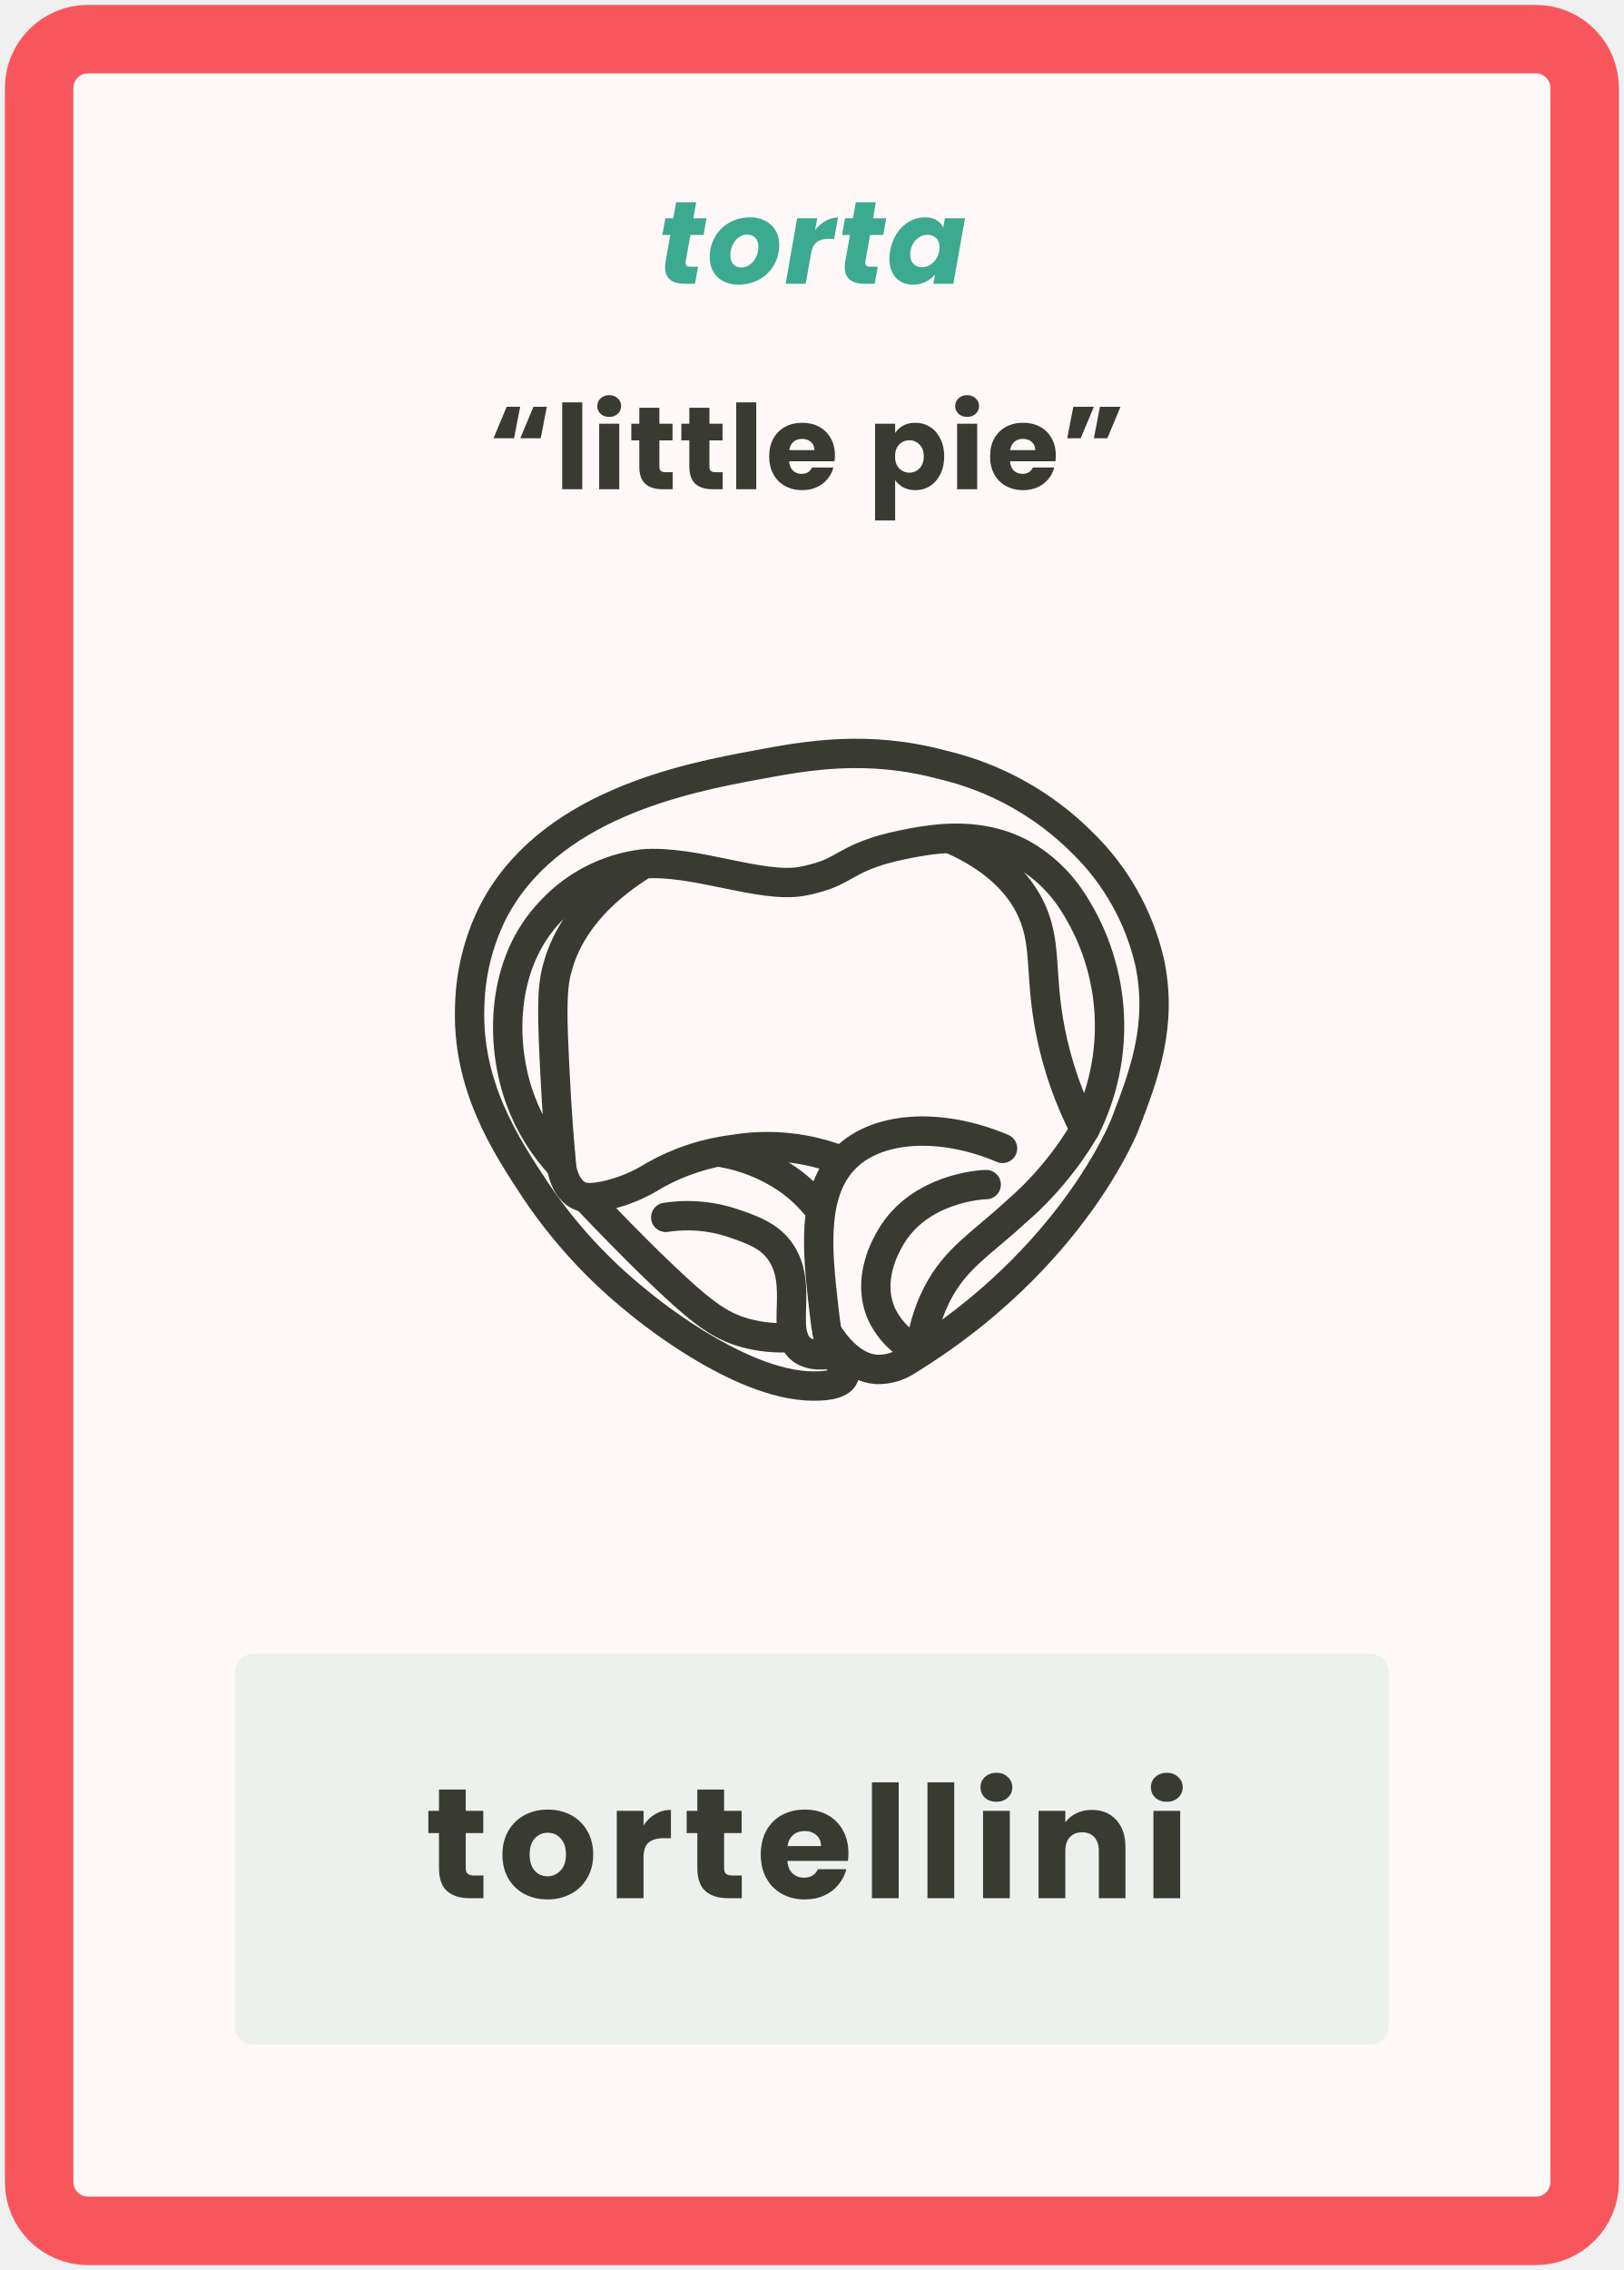
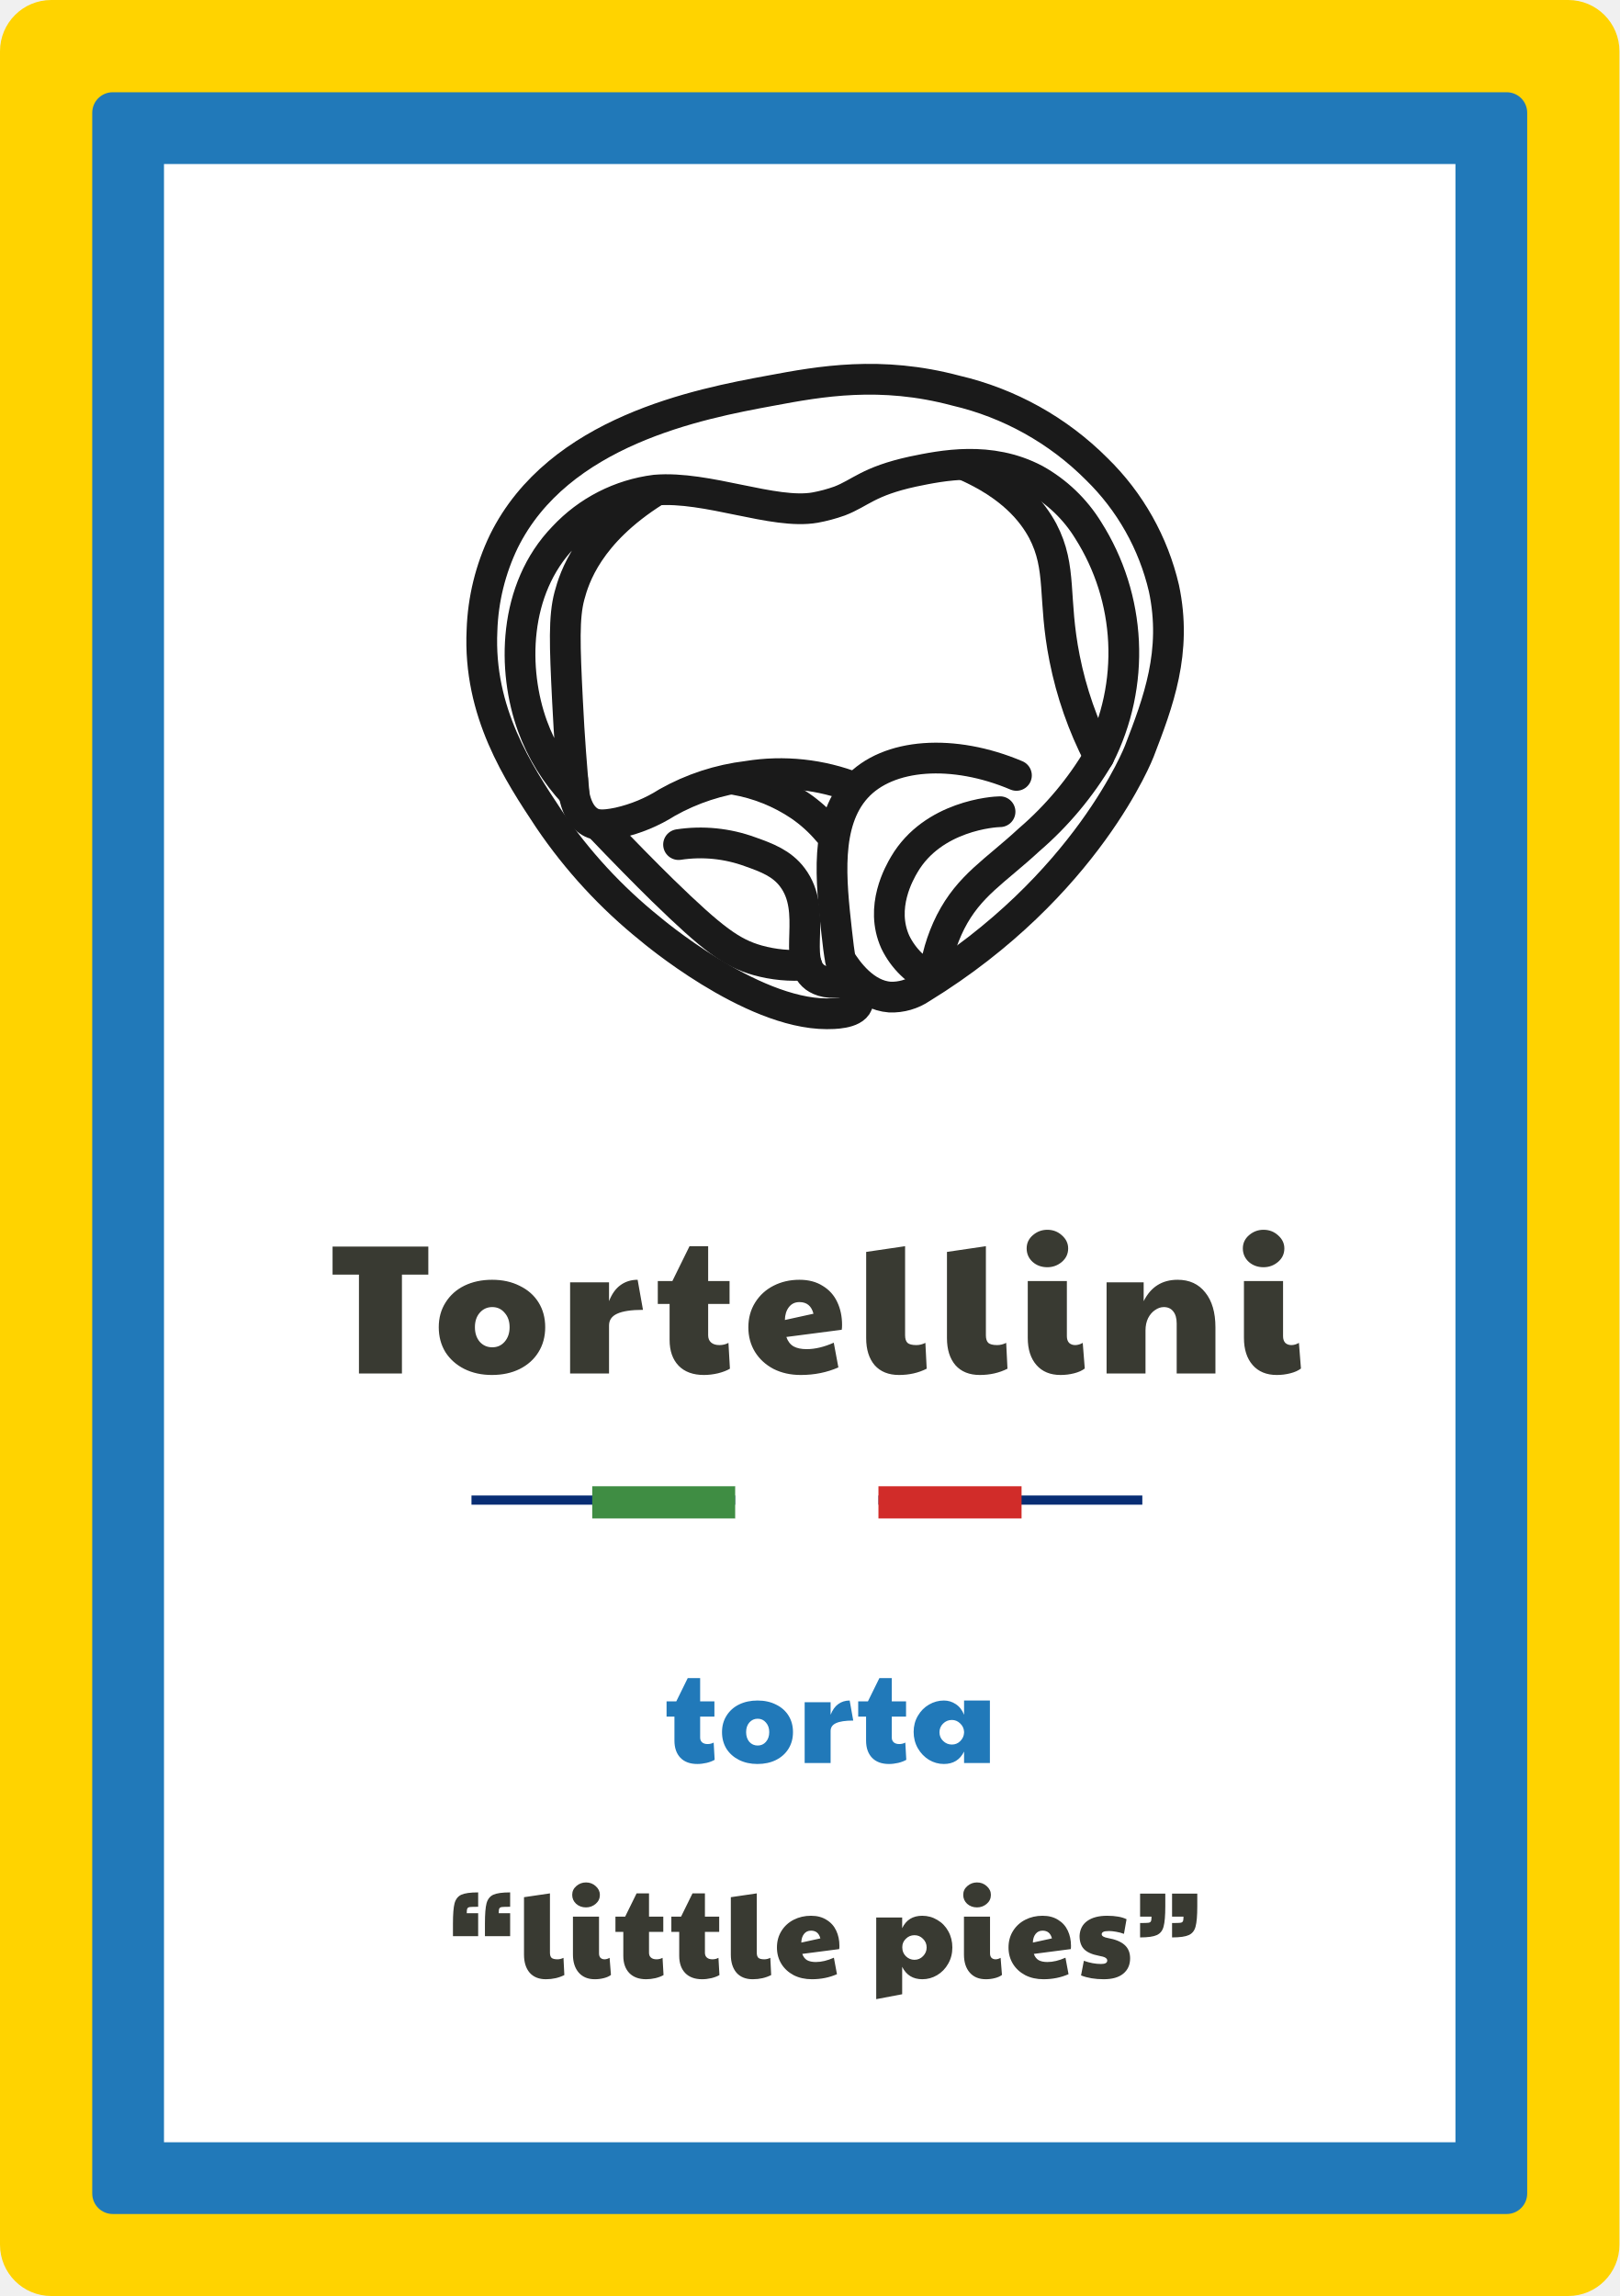
- <svg xmlns="http://www.w3.org/2000/svg" width="166" height="232" viewBox="0 0 166 232" fill="none">
-   <rect x="4" y="4" width="158" height="224" rx="5" fill="#FFF8F8" stroke="#F7575C" stroke-width="7" />
-   <path d="M70.102 26.696C70.094 26.736 70.09 26.788 70.09 26.852C70.09 26.996 70.13 27.1 70.21 27.164C70.298 27.228 70.438 27.26 70.63 27.26H71.362L71.05 29H70.006C68.662 29 67.99 28.436 67.99 27.308C67.99 27.14 68.01 26.928 68.05 26.672L68.53 24.008H67.714L68.014 22.304H68.83L69.118 20.672H71.17L70.882 22.304H72.226L71.926 24.008H70.582L70.102 26.696ZM75.493 29.096C74.917 29.096 74.405 28.98 73.957 28.748C73.509 28.516 73.161 28.188 72.913 27.764C72.673 27.34 72.553 26.848 72.553 26.288C72.553 25.528 72.733 24.836 73.093 24.212C73.453 23.588 73.949 23.1 74.581 22.748C75.213 22.388 75.917 22.208 76.693 22.208C77.269 22.208 77.781 22.328 78.229 22.568C78.685 22.8 79.037 23.128 79.285 23.552C79.533 23.976 79.657 24.468 79.657 25.028C79.657 25.796 79.473 26.492 79.105 27.116C78.745 27.732 78.245 28.216 77.605 28.568C76.973 28.92 76.269 29.096 75.493 29.096ZM75.781 27.332C76.117 27.332 76.417 27.232 76.681 27.032C76.953 26.824 77.161 26.56 77.305 26.24C77.457 25.912 77.533 25.572 77.533 25.22C77.533 24.82 77.425 24.512 77.209 24.296C76.993 24.08 76.721 23.972 76.393 23.972C76.049 23.972 75.745 24.076 75.481 24.284C75.225 24.484 75.025 24.748 74.881 25.076C74.737 25.404 74.665 25.748 74.665 26.108C74.665 26.5 74.769 26.804 74.977 27.02C75.185 27.228 75.453 27.332 75.781 27.332ZM83.326 23.516C83.638 23.116 83.994 22.804 84.394 22.58C84.802 22.348 85.226 22.232 85.666 22.232L85.282 24.404H84.718C84.206 24.404 83.802 24.516 83.506 24.74C83.21 24.956 83.014 25.34 82.918 25.892L82.366 29H80.314L81.49 22.304H83.542L83.326 23.516ZM88.471 26.696C88.463 26.736 88.459 26.788 88.459 26.852C88.459 26.996 88.499 27.1 88.579 27.164C88.666 27.228 88.806 27.26 88.999 27.26H89.731L89.418 29H88.374C87.031 29 86.359 28.436 86.359 27.308C86.359 27.14 86.379 26.928 86.418 26.672L86.898 24.008H86.082L86.382 22.304H87.198L87.487 20.672H89.538L89.251 22.304H90.594L90.294 24.008H88.951L88.471 26.696ZM90.993 25.64C91.114 24.952 91.35 24.348 91.701 23.828C92.053 23.308 92.478 22.908 92.974 22.628C93.469 22.348 93.993 22.208 94.546 22.208C95.017 22.208 95.413 22.304 95.734 22.496C96.053 22.688 96.285 22.94 96.43 23.252L96.597 22.304H98.65L97.462 29H95.409L95.59 28.052C95.334 28.364 95.01 28.616 94.618 28.808C94.225 29 93.793 29.096 93.322 29.096C92.85 29.096 92.43 28.988 92.061 28.772C91.701 28.556 91.421 28.252 91.222 27.86C91.022 27.46 90.921 26.992 90.921 26.456C90.921 26.2 90.945 25.928 90.993 25.64ZM96.01 25.652C96.034 25.508 96.046 25.376 96.046 25.256C96.046 24.864 95.93 24.556 95.698 24.332C95.474 24.108 95.186 23.996 94.834 23.996C94.425 23.996 94.053 24.144 93.718 24.44C93.382 24.728 93.169 25.128 93.082 25.64C93.058 25.784 93.046 25.916 93.046 26.036C93.046 26.428 93.157 26.74 93.382 26.972C93.614 27.196 93.901 27.308 94.246 27.308C94.653 27.308 95.025 27.16 95.362 26.864C95.698 26.568 95.913 26.164 96.01 25.652Z" fill="#3CAA90" />
-   <path d="M52.552 44.792H50.452L51.796 41.576H53.176L52.552 44.792ZM55.276 44.792H53.188L54.532 41.576H55.9L55.276 44.792ZM59.525 41.12V50H57.473V41.12H59.525ZM62.284 42.608C61.924 42.608 61.628 42.504 61.396 42.296C61.172 42.08 61.06 41.816 61.06 41.504C61.06 41.184 61.172 40.92 61.396 40.712C61.628 40.496 61.924 40.388 62.284 40.388C62.636 40.388 62.924 40.496 63.148 40.712C63.38 40.92 63.496 41.184 63.496 41.504C63.496 41.816 63.38 42.08 63.148 42.296C62.924 42.504 62.636 42.608 62.284 42.608ZM63.304 43.304V50H61.252V43.304H63.304ZM68.763 48.26V50H67.719C66.975 50 66.395 49.82 65.979 49.46C65.563 49.092 65.355 48.496 65.355 47.672V45.008H64.539V43.304H65.355V41.672H67.407V43.304H68.751V45.008H67.407V47.696C67.407 47.896 67.455 48.04 67.551 48.128C67.647 48.216 67.807 48.26 68.031 48.26H68.763ZM73.878 48.26V50H72.834C72.09 50 71.51 49.82 71.094 49.46C70.678 49.092 70.47 48.496 70.47 47.672V45.008H69.654V43.304H70.47V41.672H72.522V43.304H73.866V45.008H72.522V47.696C72.522 47.896 72.57 48.04 72.666 48.128C72.762 48.216 72.922 48.26 73.146 48.26H73.878ZM77.313 41.12V50H75.261V41.12H77.313ZM85.352 46.544C85.352 46.736 85.34 46.936 85.316 47.144H80.672C80.704 47.56 80.836 47.88 81.068 48.104C81.308 48.32 81.6 48.428 81.944 48.428C82.456 48.428 82.812 48.212 83.012 47.78H85.196C85.084 48.22 84.88 48.616 84.584 48.968C84.296 49.32 83.932 49.596 83.492 49.796C83.052 49.996 82.56 50.096 82.016 50.096C81.36 50.096 80.776 49.956 80.264 49.676C79.752 49.396 79.352 48.996 79.064 48.476C78.776 47.956 78.632 47.348 78.632 46.652C78.632 45.956 78.772 45.348 79.052 44.828C79.34 44.308 79.74 43.908 80.252 43.628C80.764 43.348 81.352 43.208 82.016 43.208C82.664 43.208 83.24 43.344 83.744 43.616C84.248 43.888 84.64 44.276 84.92 44.78C85.208 45.284 85.352 45.872 85.352 46.544ZM83.252 46.004C83.252 45.652 83.132 45.372 82.892 45.164C82.652 44.956 82.352 44.852 81.992 44.852C81.648 44.852 81.356 44.952 81.116 45.152C80.884 45.352 80.74 45.636 80.684 46.004H83.252ZM91.509 44.252C91.709 43.94 91.985 43.688 92.337 43.496C92.689 43.304 93.101 43.208 93.573 43.208C94.125 43.208 94.625 43.348 95.073 43.628C95.521 43.908 95.873 44.308 96.129 44.828C96.393 45.348 96.525 45.952 96.525 46.64C96.525 47.328 96.393 47.936 96.129 48.464C95.873 48.984 95.521 49.388 95.073 49.676C94.625 49.956 94.125 50.096 93.573 50.096C93.109 50.096 92.697 50 92.337 49.808C91.985 49.616 91.709 49.368 91.509 49.064V53.192H89.457V43.304H91.509V44.252ZM94.437 46.64C94.437 46.128 94.293 45.728 94.005 45.44C93.725 45.144 93.377 44.996 92.961 44.996C92.553 44.996 92.205 45.144 91.917 45.44C91.637 45.736 91.497 46.14 91.497 46.652C91.497 47.164 91.637 47.568 91.917 47.864C92.205 48.16 92.553 48.308 92.961 48.308C93.369 48.308 93.717 48.16 94.005 47.864C94.293 47.56 94.437 47.152 94.437 46.64ZM98.874 42.608C98.514 42.608 98.218 42.504 97.986 42.296C97.762 42.08 97.65 41.816 97.65 41.504C97.65 41.184 97.762 40.92 97.986 40.712C98.218 40.496 98.514 40.388 98.874 40.388C99.226 40.388 99.514 40.496 99.738 40.712C99.97 40.92 100.086 41.184 100.086 41.504C100.086 41.816 99.97 42.08 99.738 42.296C99.514 42.504 99.226 42.608 98.874 42.608ZM99.894 43.304V50H97.842V43.304H99.894ZM107.933 46.544C107.933 46.736 107.921 46.936 107.897 47.144H103.253C103.285 47.56 103.417 47.88 103.649 48.104C103.889 48.32 104.181 48.428 104.525 48.428C105.037 48.428 105.393 48.212 105.593 47.78H107.777C107.665 48.22 107.461 48.616 107.165 48.968C106.877 49.32 106.513 49.596 106.073 49.796C105.633 49.996 105.141 50.096 104.597 50.096C103.941 50.096 103.357 49.956 102.845 49.676C102.333 49.396 101.933 48.996 101.645 48.476C101.357 47.956 101.213 47.348 101.213 46.652C101.213 45.956 101.353 45.348 101.633 44.828C101.921 44.308 102.321 43.908 102.833 43.628C103.345 43.348 103.933 43.208 104.597 43.208C105.245 43.208 105.821 43.344 106.325 43.616C106.829 43.888 107.221 44.276 107.501 44.78C107.789 45.284 107.933 45.872 107.933 46.544ZM105.833 46.004C105.833 45.652 105.713 45.372 105.473 45.164C105.233 44.956 104.933 44.852 104.573 44.852C104.229 44.852 103.937 44.952 103.697 45.152C103.465 45.352 103.321 45.636 103.265 46.004H105.833ZM109.723 41.576H111.823L110.479 44.792H109.099L109.723 41.576ZM112.447 41.576H114.547L113.203 44.792H111.823L112.447 41.576Z" fill="#393A32" />
-   <rect x="24" y="169" width="118" height="40" rx="2" fill="#3CAA90" fill-opacity="0.1" />
-   <path d="M49.421 191.68V194H48.029C47.037 194 46.264 193.76 45.709 193.28C45.154 192.789 44.877 191.995 44.877 190.896V187.344H43.789V185.072H44.877V182.896H47.613V185.072H49.405V187.344H47.613V190.928C47.613 191.195 47.677 191.387 47.805 191.504C47.933 191.621 48.146 191.68 48.445 191.68H49.421ZM55.969 194.128C55.094 194.128 54.305 193.941 53.601 193.568C52.908 193.195 52.358 192.661 51.953 191.968C51.558 191.275 51.361 190.464 51.361 189.536C51.361 188.619 51.564 187.813 51.969 187.12C52.374 186.416 52.929 185.877 53.633 185.504C54.337 185.131 55.126 184.944 56.001 184.944C56.876 184.944 57.665 185.131 58.369 185.504C59.073 185.877 59.628 186.416 60.033 187.12C60.438 187.813 60.641 188.619 60.641 189.536C60.641 190.453 60.433 191.264 60.017 191.968C59.612 192.661 59.052 193.195 58.337 193.568C57.633 193.941 56.844 194.128 55.969 194.128ZM55.969 191.76C56.492 191.76 56.934 191.568 57.297 191.184C57.67 190.8 57.857 190.251 57.857 189.536C57.857 188.821 57.676 188.272 57.313 187.888C56.961 187.504 56.524 187.312 56.001 187.312C55.468 187.312 55.025 187.504 54.673 187.888C54.321 188.261 54.145 188.811 54.145 189.536C54.145 190.251 54.316 190.8 54.657 191.184C55.009 191.568 55.446 191.76 55.969 191.76ZM65.788 186.56C66.109 186.069 66.508 185.685 66.989 185.408C67.469 185.12 68.002 184.976 68.588 184.976V187.872H67.837C67.154 187.872 66.642 188.021 66.3 188.32C65.959 188.608 65.788 189.12 65.788 189.856V194H63.053V185.072H65.788V186.56ZM75.832 191.68V194H74.44C73.448 194 72.675 193.76 72.12 193.28C71.566 192.789 71.288 191.995 71.288 190.896V187.344H70.2V185.072H71.288V182.896H74.024V185.072H75.816V187.344H74.024V190.928C74.024 191.195 74.088 191.387 74.216 191.504C74.344 191.621 74.558 191.68 74.856 191.68H75.832ZM86.732 189.392C86.732 189.648 86.716 189.915 86.684 190.192H80.492C80.535 190.747 80.711 191.173 81.02 191.472C81.34 191.76 81.73 191.904 82.188 191.904C82.871 191.904 83.346 191.616 83.612 191.04H86.524C86.375 191.627 86.103 192.155 85.708 192.624C85.324 193.093 84.839 193.461 84.252 193.728C83.666 193.995 83.01 194.128 82.284 194.128C81.41 194.128 80.631 193.941 79.948 193.568C79.266 193.195 78.732 192.661 78.348 191.968C77.964 191.275 77.772 190.464 77.772 189.536C77.772 188.608 77.959 187.797 78.332 187.104C78.716 186.411 79.25 185.877 79.932 185.504C80.615 185.131 81.399 184.944 82.284 184.944C83.148 184.944 83.916 185.125 84.588 185.488C85.26 185.851 85.783 186.368 86.156 187.04C86.54 187.712 86.732 188.496 86.732 189.392ZM83.932 188.672C83.932 188.203 83.772 187.829 83.452 187.552C83.132 187.275 82.732 187.136 82.252 187.136C81.794 187.136 81.404 187.269 81.084 187.536C80.775 187.803 80.583 188.181 80.508 188.672H83.932ZM91.872 182.16V194H89.136V182.16H91.872ZM97.55 182.16V194H94.814V182.16H97.55ZM101.869 184.144C101.389 184.144 100.994 184.005 100.685 183.728C100.386 183.44 100.237 183.088 100.237 182.672C100.237 182.245 100.386 181.893 100.685 181.616C100.994 181.328 101.389 181.184 101.869 181.184C102.338 181.184 102.722 181.328 103.021 181.616C103.33 181.893 103.485 182.245 103.485 182.672C103.485 183.088 103.33 183.44 103.021 183.728C102.722 184.005 102.338 184.144 101.869 184.144ZM103.229 185.072V194H100.493V185.072H103.229ZM111.612 184.976C112.657 184.976 113.489 185.317 114.108 186C114.737 186.672 115.052 187.6 115.052 188.784V194H112.332V189.152C112.332 188.555 112.177 188.091 111.868 187.76C111.559 187.429 111.143 187.264 110.62 187.264C110.097 187.264 109.681 187.429 109.372 187.76C109.063 188.091 108.908 188.555 108.908 189.152V194H106.172V185.072H108.908V186.256C109.185 185.861 109.559 185.552 110.028 185.328C110.497 185.093 111.025 184.976 111.612 184.976ZM119.289 184.144C118.809 184.144 118.414 184.005 118.105 183.728C117.806 183.44 117.657 183.088 117.657 182.672C117.657 182.245 117.806 181.893 118.105 181.616C118.414 181.328 118.809 181.184 119.289 181.184C119.758 181.184 120.142 181.328 120.441 181.616C120.75 181.893 120.905 182.245 120.905 182.672C120.905 183.088 120.75 183.44 120.441 183.728C120.142 184.005 119.758 184.144 119.289 184.144ZM120.649 185.072V194H117.913V185.072H120.649Z" fill="#393A32" />
-   <path d="M102.487 117.368C96.077 114.648 89.387 115.068 86.167 118.628C82.947 122.188 83.587 128.068 84.167 133.288C84.447 135.768 84.587 137.008 85.287 138.288C85.857 139.358 86.517 140.028 86.287 140.658C85.907 141.658 83.787 141.658 83.167 141.658C75.337 141.658 65.167 133.008 65.167 133.008C61.197 129.818 57.725 126.053 54.867 121.838C51.737 117.118 47.627 110.928 48.027 102.578C48.131 99.432 48.89 96.343 50.257 93.508C55.817 82.268 70.107 79.508 77.467 78.158C82.467 77.218 88.647 76.108 96.307 78.158C101.752 79.425 106.731 82.197 110.677 86.158C114.069 89.469 116.442 93.681 117.517 98.298C118.897 104.778 116.927 109.918 115.007 114.908C115.007 114.908 109.737 128.628 92.817 139.028C91.867 139.674 90.735 140 89.587 139.958C87.017 139.768 85.267 137.308 84.537 136.128" stroke="#393A32" stroke-width="3" stroke-linecap="round" stroke-linejoin="round" />
-   <path d="M100.817 121.068C100.217 121.068 93.977 121.468 91.057 126.448C90.577 127.268 88.527 130.778 90.147 134.358C90.968 136.05 92.36 137.399 94.077 138.168C94.275 136.122 94.852 134.132 95.777 132.298C97.677 128.578 100.297 127.148 103.777 123.928C106.609 121.495 109.021 118.613 110.917 115.398C112.74 111.796 113.596 107.783 113.402 103.751C113.207 99.719 111.969 95.807 109.807 92.398C108.478 90.235 106.615 88.451 104.397 87.218C99.777 84.778 94.887 85.798 91.937 86.408C87.367 87.408 86.607 88.588 84.467 89.408C83.653 89.698 82.817 89.922 81.967 90.078C77.757 90.818 70.967 87.848 65.687 88.298C62.112 88.748 58.807 90.435 56.347 93.068C51.167 98.408 51.107 106.648 53.167 112.328C54.097 114.886 55.54 117.227 57.407 119.208C57.197 116.918 56.927 113.648 56.737 109.708C56.457 104.088 56.357 101.238 56.937 99.068C57.437 97.208 58.847 92.678 65.657 88.398" stroke="#393A32" stroke-width="3" stroke-linecap="round" stroke-linejoin="round" />
-   <path d="M85.287 138.308C83.437 138.718 82.477 138.308 81.957 137.938C79.577 136.128 82.317 131.268 79.647 127.748C78.577 126.328 77.047 125.748 75.347 125.148C73.017 124.294 70.51 124.043 68.057 124.418" stroke="#393A32" stroke-width="3" stroke-linecap="round" stroke-linejoin="round" />
-   <path d="M83.307 123.068C82.461 122.062 81.482 121.178 80.397 120.438C78.404 119.1 76.152 118.198 73.787 117.788" stroke="#393A32" stroke-width="3" stroke-linecap="round" stroke-linejoin="round" />
-   <path d="M57.267 117.798C57.267 118.078 57.267 121.258 59.197 122.188C59.587 122.378 60.197 122.558 61.947 122.188C63.699 121.793 65.37 121.1 66.887 120.138C69.414 118.713 72.197 117.802 75.077 117.458C78.783 116.855 82.583 117.263 86.077 118.638" stroke="#393A32" stroke-width="3" stroke-linecap="round" stroke-linejoin="round" />
-   <path d="M97.167 85.728C101.987 87.828 104.107 90.478 105.167 92.448C107.167 96.257 106.167 99.278 107.397 105.448C108.087 108.928 109.261 112.294 110.887 115.448" stroke="#393A32" stroke-width="3" stroke-linecap="round" stroke-linejoin="round" />
-   <path d="M81.107 136.678C79.426 136.821 77.732 136.662 76.107 136.208C73.467 135.458 71.567 134.068 66.427 129.068C64.657 127.338 62.427 125.068 59.917 122.438" stroke="#393A32" stroke-width="3" stroke-linecap="round" stroke-linejoin="round" />
+ <svg xmlns="http://www.w3.org/2000/svg" width="158" height="224" viewBox="0 0 158 224" fill="none">
+   <rect width="158" height="224" rx="5" fill="#FFD300" />
+   <mask id="path-2-inside-1" fill="white">
+     <rect x="9" y="9" width="140" height="207" rx="2" />
+   </mask>
+   <rect x="9" y="9" width="140" height="207" rx="2" fill="white" stroke="#2179B9" stroke-width="14" mask="url(#path-2-inside-1)" />
+   <path d="M68.033 172.096C67.329 172.096 66.781 171.896 66.389 171.496C65.997 171.088 65.801 170.528 65.801 169.816V167.476H65.033V165.988H65.981L67.097 163.72H68.309V165.988H69.701V167.476H68.309V169.516C68.309 169.716 68.373 169.872 68.501 169.984C68.629 170.096 68.809 170.152 69.041 170.152C69.257 170.152 69.453 170.104 69.629 170.008L69.725 171.688C69.525 171.808 69.265 171.908 68.945 171.988C68.633 172.06 68.329 172.096 68.033 172.096ZM73.899 172.096C73.227 172.096 72.627 171.964 72.099 171.7C71.579 171.436 71.171 171.072 70.875 170.608C70.587 170.136 70.443 169.596 70.443 168.988C70.443 168.38 70.591 167.844 70.887 167.38C71.183 166.908 71.591 166.544 72.111 166.288C72.639 166.032 73.239 165.904 73.911 165.904C74.591 165.904 75.191 166.036 75.711 166.3C76.239 166.556 76.647 166.916 76.935 167.38C77.223 167.844 77.367 168.38 77.367 168.988C77.367 169.604 77.219 170.148 76.923 170.62C76.635 171.084 76.227 171.448 75.699 171.712C75.179 171.968 74.579 172.096 73.899 172.096ZM73.923 170.296C74.251 170.296 74.519 170.176 74.727 169.936C74.943 169.688 75.051 169.372 75.051 168.988C75.051 168.604 74.943 168.292 74.727 168.052C74.519 167.804 74.251 167.68 73.923 167.68C73.595 167.68 73.323 167.804 73.107 168.052C72.899 168.292 72.795 168.604 72.795 168.988C72.795 169.372 72.899 169.688 73.107 169.936C73.323 170.176 73.595 170.296 73.923 170.296ZM78.506 166.072H81.038V167.296C81.222 166.824 81.47 166.476 81.782 166.252C82.102 166.02 82.474 165.904 82.898 165.904L83.246 167.86C82.486 167.86 81.926 167.944 81.566 168.112C81.214 168.272 81.038 168.528 81.038 168.88V172H78.506V166.072ZM86.73 172.096C86.026 172.096 85.478 171.896 85.086 171.496C84.694 171.088 84.498 170.528 84.498 169.816V167.476H83.73V165.988H84.678L85.794 163.72H87.006V165.988H88.398V167.476H87.006V169.516C87.006 169.716 87.07 169.872 87.198 169.984C87.326 170.096 87.506 170.152 87.738 170.152C87.954 170.152 88.15 170.104 88.326 170.008L88.422 171.688C88.222 171.808 87.962 171.908 87.642 171.988C87.33 172.06 87.026 172.096 86.73 172.096ZM92.091 172.096C91.571 172.096 91.083 171.96 90.627 171.688C90.179 171.408 89.819 171.032 89.547 170.56C89.275 170.08 89.139 169.548 89.139 168.964C89.139 168.388 89.275 167.868 89.547 167.404C89.819 166.932 90.183 166.564 90.639 166.3C91.095 166.036 91.579 165.904 92.091 165.904C92.507 165.904 92.891 166.02 93.243 166.252C93.603 166.484 93.875 166.832 94.059 167.296V165.904H96.579V172H94.059V170.884C93.659 171.692 93.003 172.096 92.091 172.096ZM92.871 170.2C93.191 170.2 93.463 170.088 93.687 169.864C93.919 169.632 94.043 169.36 94.059 169.048V168.952C94.043 168.632 93.915 168.36 93.675 168.136C93.443 167.912 93.175 167.8 92.871 167.8C92.535 167.8 92.247 167.92 92.007 168.16C91.775 168.392 91.659 168.672 91.659 169C91.659 169.336 91.779 169.62 92.019 169.852C92.259 170.084 92.543 170.2 92.871 170.2Z" fill="#2179B9" />
+   <path d="M44.192 187.672C44.192 186.752 44.244 186.092 44.348 185.692C44.46 185.284 44.68 185.004 45.008 184.852C45.344 184.7 45.892 184.624 46.652 184.624V186.028C46.244 186.028 45.976 186.036 45.848 186.052C45.72 186.068 45.636 186.116 45.596 186.196C45.556 186.276 45.536 186.428 45.536 186.652H46.652V188.896H44.192V187.672ZM47.312 187.672C47.312 186.752 47.364 186.092 47.468 185.692C47.58 185.284 47.8 185.004 48.128 184.852C48.464 184.7 49.012 184.624 49.772 184.624V186.028C49.364 186.028 49.096 186.036 48.968 186.052C48.84 186.068 48.756 186.116 48.716 186.196C48.676 186.276 48.656 186.428 48.656 186.652H49.772V188.896H47.312V187.672ZM53.26 193.096C52.58 193.096 52.052 192.884 51.676 192.46C51.308 192.028 51.124 191.44 51.124 190.696V185.092L53.656 184.72V190.516C53.656 190.74 53.708 190.904 53.812 191.008C53.924 191.104 54.116 191.152 54.388 191.152C54.588 191.152 54.784 191.104 54.976 191.008L55.06 192.688C54.524 192.96 53.924 193.096 53.26 193.096ZM58.035 193.096C57.363 193.096 56.839 192.88 56.463 192.448C56.087 192.016 55.899 191.428 55.899 190.684V186.988H58.443V190.576C58.443 190.76 58.491 190.904 58.587 191.008C58.691 191.104 58.823 191.152 58.983 191.152C59.143 191.152 59.307 191.104 59.475 191.008L59.607 192.676C59.431 192.812 59.199 192.916 58.911 192.988C58.631 193.06 58.339 193.096 58.035 193.096ZM57.171 186.088C56.795 186.088 56.475 185.972 56.211 185.74C55.955 185.5 55.827 185.208 55.827 184.864C55.827 184.52 55.963 184.232 56.235 184C56.507 183.768 56.819 183.652 57.171 183.652C57.539 183.652 57.855 183.772 58.119 184.012C58.391 184.252 58.527 184.536 58.527 184.864C58.527 185.216 58.391 185.508 58.119 185.74C57.847 185.972 57.531 186.088 57.171 186.088ZM63.045 193.096C62.341 193.096 61.793 192.896 61.401 192.496C61.009 192.088 60.813 191.528 60.813 190.816V188.476H60.045V186.988H60.993L62.109 184.72H63.321V186.988H64.713V188.476H63.321V190.516C63.321 190.716 63.385 190.872 63.513 190.984C63.641 191.096 63.821 191.152 64.053 191.152C64.269 191.152 64.465 191.104 64.641 191.008L64.737 192.688C64.537 192.808 64.277 192.908 63.957 192.988C63.645 193.06 63.341 193.096 63.045 193.096ZM68.5 193.096C67.796 193.096 67.248 192.896 66.856 192.496C66.464 192.088 66.268 191.528 66.268 190.816V188.476H65.5V186.988H66.448L67.564 184.72H68.776V186.988H70.168V188.476H68.776V190.516C68.776 190.716 68.84 190.872 68.968 190.984C69.096 191.096 69.276 191.152 69.508 191.152C69.724 191.152 69.92 191.104 70.096 191.008L70.192 192.688C69.992 192.808 69.732 192.908 69.412 192.988C69.1 193.06 68.796 193.096 68.5 193.096ZM73.439 193.096C72.759 193.096 72.231 192.884 71.855 192.46C71.487 192.028 71.303 191.44 71.303 190.696V185.092L73.835 184.72V190.516C73.835 190.74 73.887 190.904 73.991 191.008C74.103 191.104 74.295 191.152 74.567 191.152C74.767 191.152 74.963 191.104 75.155 191.008L75.239 192.688C74.703 192.96 74.103 193.096 73.439 193.096ZM79.21 193.096C78.546 193.096 77.954 192.964 77.434 192.7C76.922 192.428 76.522 192.06 76.234 191.596C75.946 191.124 75.802 190.592 75.802 190C75.802 189.392 75.95 188.852 76.246 188.38C76.542 187.908 76.942 187.544 77.446 187.288C77.95 187.032 78.51 186.904 79.126 186.904C79.718 186.904 80.222 187.036 80.638 187.3C81.062 187.556 81.378 187.908 81.586 188.356C81.794 188.796 81.898 189.292 81.898 189.844C81.898 189.988 81.89 190.092 81.874 190.156L78.274 190.624C78.37 190.904 78.526 191.108 78.742 191.236C78.958 191.356 79.242 191.416 79.594 191.416C80.138 191.416 80.726 191.276 81.358 190.996L81.658 192.604C80.914 192.932 80.098 193.096 79.21 193.096ZM80.038 189.112C79.91 188.608 79.606 188.356 79.126 188.356C78.838 188.356 78.61 188.464 78.442 188.68C78.274 188.896 78.186 189.176 78.178 189.52L80.038 189.112ZM85.488 187.072H88.02V188.116C88.404 187.308 89.056 186.904 89.976 186.904C90.512 186.904 91.004 187.04 91.452 187.312C91.908 187.576 92.264 187.944 92.52 188.416C92.784 188.888 92.916 189.416 92.916 190C92.916 190.584 92.78 191.112 92.508 191.584C92.244 192.056 91.884 192.428 91.428 192.7C90.98 192.964 90.5 193.096 89.988 193.096C89.076 193.096 88.42 192.692 88.02 191.884V194.56L85.488 195.04V187.072ZM89.22 191.2C89.548 191.2 89.828 191.08 90.06 190.84C90.292 190.6 90.408 190.32 90.408 190C90.408 189.664 90.288 189.38 90.048 189.148C89.816 188.916 89.54 188.8 89.22 188.8C88.892 188.8 88.612 188.916 88.38 189.148C88.148 189.372 88.032 189.64 88.032 189.952V190C88.032 190.336 88.148 190.62 88.38 190.852C88.62 191.084 88.9 191.2 89.22 191.2ZM96.184 193.096C95.512 193.096 94.988 192.88 94.612 192.448C94.236 192.016 94.048 191.428 94.048 190.684V186.988H96.592V190.576C96.592 190.76 96.64 190.904 96.736 191.008C96.84 191.104 96.972 191.152 97.132 191.152C97.292 191.152 97.456 191.104 97.624 191.008L97.756 192.676C97.58 192.812 97.348 192.916 97.06 192.988C96.78 193.06 96.488 193.096 96.184 193.096ZM95.32 186.088C94.944 186.088 94.624 185.972 94.36 185.74C94.104 185.5 93.976 185.208 93.976 184.864C93.976 184.52 94.112 184.232 94.384 184C94.656 183.768 94.968 183.652 95.32 183.652C95.688 183.652 96.004 183.772 96.268 184.012C96.54 184.252 96.676 184.536 96.676 184.864C96.676 185.216 96.54 185.508 96.268 185.74C95.996 185.972 95.68 186.088 95.32 186.088ZM101.803 193.096C101.139 193.096 100.547 192.964 100.027 192.7C99.515 192.428 99.115 192.06 98.827 191.596C98.539 191.124 98.395 190.592 98.395 190C98.395 189.392 98.543 188.852 98.839 188.38C99.135 187.908 99.535 187.544 100.039 187.288C100.543 187.032 101.103 186.904 101.719 186.904C102.311 186.904 102.815 187.036 103.231 187.3C103.655 187.556 103.971 187.908 104.179 188.356C104.387 188.796 104.491 189.292 104.491 189.844C104.491 189.988 104.483 190.092 104.467 190.156L100.867 190.624C100.963 190.904 101.119 191.108 101.335 191.236C101.551 191.356 101.835 191.416 102.187 191.416C102.731 191.416 103.319 191.276 103.951 190.996L104.251 192.604C103.507 192.932 102.691 193.096 101.803 193.096ZM102.631 189.112C102.503 188.608 102.199 188.356 101.719 188.356C101.431 188.356 101.203 188.464 101.035 188.68C100.867 188.896 100.779 189.176 100.771 189.52L102.631 189.112ZM107.679 193.096C106.839 193.096 106.103 192.972 105.471 192.724L105.747 191.296C106.323 191.504 106.883 191.608 107.427 191.608C107.827 191.608 108.027 191.496 108.027 191.272C108.027 191.16 107.967 191.068 107.847 190.996C107.735 190.924 107.519 190.86 107.199 190.804C106.535 190.676 106.055 190.46 105.759 190.156C105.471 189.852 105.327 189.42 105.327 188.86C105.359 188.228 105.611 187.744 106.083 187.408C106.555 187.072 107.199 186.904 108.015 186.904C108.431 186.904 108.787 186.932 109.083 186.988C109.387 187.036 109.663 187.12 109.911 187.24L109.659 188.668C109.427 188.58 109.171 188.512 108.891 188.464C108.619 188.416 108.391 188.392 108.207 188.392C107.935 188.392 107.747 188.42 107.643 188.476C107.539 188.532 107.487 188.608 107.487 188.704C107.487 188.88 107.687 189.004 108.087 189.076C108.815 189.204 109.359 189.428 109.719 189.748C110.079 190.068 110.259 190.504 110.259 191.056C110.259 191.688 110.035 192.188 109.587 192.556C109.147 192.916 108.511 193.096 107.679 193.096ZM111.232 187.612C111.64 187.612 111.908 187.604 112.036 187.588C112.164 187.572 112.248 187.524 112.288 187.444C112.328 187.364 112.348 187.212 112.348 186.988H111.232V184.744H113.692V185.968C113.692 186.888 113.636 187.552 113.524 187.96C113.42 188.36 113.2 188.636 112.864 188.788C112.536 188.94 111.992 189.016 111.232 189.016V187.612ZM114.352 187.612C114.76 187.612 115.028 187.604 115.156 187.588C115.284 187.572 115.368 187.524 115.408 187.444C115.448 187.364 115.468 187.212 115.468 186.988H114.352V184.744H116.812V185.968C116.812 186.888 116.756 187.552 116.644 187.96C116.54 188.36 116.32 188.636 115.984 188.788C115.656 188.94 115.112 189.016 114.352 189.016V187.612Z" fill="#393A32" />
+   <path d="M35.021 124.352H32.447V121.616H41.789V124.352H39.215V134H35.021V124.352ZM47.991 134.144C46.983 134.144 46.083 133.946 45.291 133.55C44.511 133.154 43.899 132.608 43.455 131.912C43.023 131.204 42.807 130.394 42.807 129.482C42.807 128.57 43.029 127.766 43.473 127.07C43.917 126.362 44.529 125.816 45.309 125.432C46.101 125.048 47.001 124.856 48.009 124.856C49.029 124.856 49.929 125.054 50.709 125.45C51.501 125.834 52.113 126.374 52.545 127.07C52.977 127.766 53.193 128.57 53.193 129.482C53.193 130.406 52.971 131.222 52.527 131.93C52.095 132.626 51.483 133.172 50.691 133.568C49.911 133.952 49.011 134.144 47.991 134.144ZM48.027 131.444C48.519 131.444 48.921 131.264 49.233 130.904C49.557 130.532 49.719 130.058 49.719 129.482C49.719 128.906 49.557 128.438 49.233 128.078C48.921 127.706 48.519 127.52 48.027 127.52C47.535 127.52 47.127 127.706 46.803 128.078C46.491 128.438 46.335 128.906 46.335 129.482C46.335 130.058 46.491 130.532 46.803 130.904C47.127 131.264 47.535 131.444 48.027 131.444ZM55.622 125.108H59.42V126.944C59.696 126.236 60.068 125.714 60.536 125.378C61.016 125.03 61.574 124.856 62.21 124.856L62.732 127.79C61.592 127.79 60.752 127.916 60.212 128.168C59.684 128.408 59.42 128.792 59.42 129.32V134H55.622V125.108ZM68.677 134.144C67.621 134.144 66.799 133.844 66.211 133.244C65.623 132.632 65.329 131.792 65.329 130.724V127.214H64.177V124.982H65.599L67.273 121.58H69.091V124.982H71.179V127.214H69.091V130.274C69.091 130.574 69.187 130.808 69.379 130.976C69.571 131.144 69.841 131.228 70.189 131.228C70.513 131.228 70.807 131.156 71.071 131.012L71.215 133.532C70.915 133.712 70.525 133.862 70.045 133.982C69.577 134.09 69.121 134.144 68.677 134.144ZM78.124 134.144C77.128 134.144 76.24 133.946 75.46 133.55C74.692 133.142 74.092 132.59 73.66 131.894C73.228 131.186 73.012 130.388 73.012 129.5C73.012 128.588 73.234 127.778 73.678 127.07C74.122 126.362 74.722 125.816 75.478 125.432C76.234 125.048 77.074 124.856 77.998 124.856C78.886 124.856 79.642 125.054 80.266 125.45C80.902 125.834 81.376 126.362 81.688 127.034C82 127.694 82.156 128.438 82.156 129.266C82.156 129.482 82.144 129.638 82.12 129.734L76.72 130.436C76.864 130.856 77.098 131.162 77.422 131.354C77.746 131.534 78.172 131.624 78.7 131.624C79.516 131.624 80.398 131.414 81.346 130.994L81.796 133.406C80.68 133.898 79.456 134.144 78.124 134.144ZM79.366 128.168C79.174 127.412 78.718 127.034 77.998 127.034C77.566 127.034 77.224 127.196 76.972 127.52C76.72 127.844 76.588 128.264 76.576 128.78L79.366 128.168ZM87.712 134.144C86.692 134.144 85.9 133.826 85.335 133.19C84.784 132.542 84.507 131.66 84.507 130.544V122.138L88.305 121.58V130.274C88.305 130.61 88.383 130.856 88.54 131.012C88.707 131.156 88.996 131.228 89.403 131.228C89.704 131.228 89.998 131.156 90.285 131.012L90.412 133.532C89.608 133.94 88.707 134.144 87.712 134.144ZM95.594 134.144C94.574 134.144 93.782 133.826 93.218 133.19C92.666 132.542 92.39 131.66 92.39 130.544V122.138L96.188 121.58V130.274C96.188 130.61 96.266 130.856 96.422 131.012C96.59 131.156 96.878 131.228 97.286 131.228C97.586 131.228 97.88 131.156 98.168 131.012L98.294 133.532C97.49 133.94 96.59 134.144 95.594 134.144ZM103.477 134.144C102.469 134.144 101.683 133.82 101.119 133.172C100.555 132.524 100.273 131.642 100.273 130.526V124.982H104.089V130.364C104.089 130.64 104.161 130.856 104.305 131.012C104.461 131.156 104.659 131.228 104.899 131.228C105.139 131.228 105.385 131.156 105.637 131.012L105.835 133.514C105.571 133.718 105.223 133.874 104.791 133.982C104.371 134.09 103.933 134.144 103.477 134.144ZM102.181 123.632C101.617 123.632 101.137 123.458 100.741 123.11C100.357 122.75 100.165 122.312 100.165 121.796C100.165 121.28 100.369 120.848 100.777 120.5C101.185 120.152 101.653 119.978 102.181 119.978C102.733 119.978 103.207 120.158 103.603 120.518C104.011 120.878 104.215 121.304 104.215 121.796C104.215 122.324 104.011 122.762 103.603 123.11C103.195 123.458 102.721 123.632 102.181 123.632ZM107.963 125.108H111.581V126.944C112.277 125.552 113.381 124.856 114.893 124.856C116.045 124.856 116.945 125.27 117.593 126.098C118.253 126.914 118.583 128.048 118.583 129.5V134H114.803V129.122C114.803 128.606 114.689 128.21 114.461 127.934C114.245 127.658 113.939 127.52 113.543 127.52C113.255 127.52 112.973 127.616 112.697 127.808C112.421 127.988 112.193 128.252 112.013 128.6C111.845 128.948 111.761 129.344 111.761 129.788V134H107.963V125.108ZM124.569 134.144C123.561 134.144 122.775 133.82 122.211 133.172C121.647 132.524 121.365 131.642 121.365 130.526V124.982H125.181V130.364C125.181 130.64 125.253 130.856 125.397 131.012C125.553 131.156 125.751 131.228 125.991 131.228C126.231 131.228 126.477 131.156 126.729 131.012L126.927 133.514C126.663 133.718 126.315 133.874 125.883 133.982C125.463 134.09 125.025 134.144 124.569 134.144ZM123.273 123.632C122.709 123.632 122.229 123.458 121.833 123.11C121.449 122.75 121.257 122.312 121.257 121.796C121.257 121.28 121.461 120.848 121.869 120.5C122.277 120.152 122.745 119.978 123.273 119.978C123.825 119.978 124.299 120.158 124.695 120.518C125.103 120.878 125.307 121.304 125.307 121.796C125.307 122.324 125.103 122.762 124.695 123.11C124.287 123.458 123.813 123.632 123.273 123.632Z" fill="#393A32" />
+   <rect x="46" y="145.901" width="65.45" height="0.898" fill="#082D74" />
+   <rect x="57.781" y="145" width="13.963" height="3.142" fill="#3F8D43" />
+   <rect x="71.745" y="145" width="13.963" height="3.142" fill="white" />
+   <rect x="85.705" y="145" width="13.963" height="3.142" fill="#D12C29" />
+   <path d="M99.168 75.649C93.03 73.045 86.625 73.447 83.542 76.855C80.459 80.264 81.072 85.894 81.627 90.891C81.895 93.266 82.029 94.453 82.7 95.678C83.246 96.703 83.877 97.344 83.657 97.948C83.293 98.905 81.264 98.905 80.67 98.905C73.173 98.905 63.436 90.623 63.436 90.623C59.635 87.57 56.311 83.965 53.575 79.929C50.578 75.41 46.643 69.483 47.026 61.489C47.125 58.477 47.852 55.519 49.161 52.805C54.484 42.043 68.166 39.401 75.213 38.108C80 37.208 85.917 36.146 93.251 38.108C98.464 39.322 103.231 41.976 107.009 45.768C110.256 48.938 112.528 52.971 113.558 57.391C114.879 63.595 112.993 68.516 111.154 73.294C111.154 73.294 106.109 86.43 89.909 96.387C89 97.006 87.916 97.318 86.817 97.277C84.356 97.095 82.681 94.74 81.982 93.61" stroke="#1A1A1A" stroke-width="3" stroke-linecap="round" stroke-linejoin="round" />
+   <path d="M97.569 79.191C96.994 79.191 91.02 79.574 88.224 84.342C87.765 85.127 85.802 88.488 87.353 91.916C88.139 93.536 89.471 94.828 91.116 95.563C91.305 93.605 91.857 91.7 92.743 89.943C94.562 86.382 97.071 85.013 100.403 81.93C103.114 79.6 105.423 76.841 107.239 73.763C108.984 70.315 109.804 66.472 109.618 62.612C109.431 58.752 108.245 55.006 106.176 51.742C104.904 49.671 103.12 47.963 100.996 46.782C96.573 44.446 91.891 45.423 89.067 46.007C84.691 46.964 83.964 48.094 81.915 48.879C81.136 49.158 80.335 49.372 79.521 49.521C75.49 50.229 68.989 47.386 63.934 47.816C60.511 48.247 57.347 49.863 54.992 52.383C50.032 57.496 49.975 65.385 51.947 70.823C52.838 73.272 54.219 75.514 56.007 77.411C55.806 75.218 55.547 72.087 55.365 68.315C55.097 62.934 55.001 60.206 55.557 58.128C56.035 56.347 57.385 52.01 63.906 47.912" stroke="#1A1A1A" stroke-width="3" stroke-linecap="round" stroke-linejoin="round" />
+   <path d="M82.7 95.698C80.929 96.09 80.01 95.698 79.512 95.344C77.233 93.611 79.856 88.957 77.3 85.587C76.275 84.228 74.811 83.672 73.183 83.098C70.953 82.281 68.552 82.04 66.203 82.399" stroke="#1A1A1A" stroke-width="3" stroke-linecap="round" stroke-linejoin="round" />
+   <path d="M80.804 81.106C79.994 80.144 79.057 79.297 78.018 78.588C76.11 77.308 73.953 76.444 71.689 76.051" stroke="#1A1A1A" stroke-width="3" stroke-linecap="round" stroke-linejoin="round" />
+   <path d="M55.873 76.061C55.873 76.329 55.873 79.373 57.72 80.264C58.094 80.446 58.678 80.618 60.353 80.264C62.031 79.886 63.631 79.222 65.083 78.301C67.502 76.937 70.167 76.065 72.924 75.735C76.473 75.158 80.111 75.549 83.456 76.865" stroke="#1A1A1A" stroke-width="3" stroke-linecap="round" stroke-linejoin="round" />
+   <path d="M94.074 45.356C98.689 47.367 100.719 49.904 101.733 51.79C103.648 55.438 102.691 58.329 103.868 64.236C104.529 67.569 105.653 70.791 107.21 73.811" stroke="#1A1A1A" stroke-width="3" stroke-linecap="round" stroke-linejoin="round" />
+   <path d="M78.698 94.137C77.088 94.274 75.466 94.122 73.91 93.687C71.383 92.969 69.564 91.638 64.642 86.851C62.948 85.194 60.813 83.021 58.41 80.503" stroke="#1A1A1A" stroke-width="3" stroke-linecap="round" stroke-linejoin="round" />
</svg>
